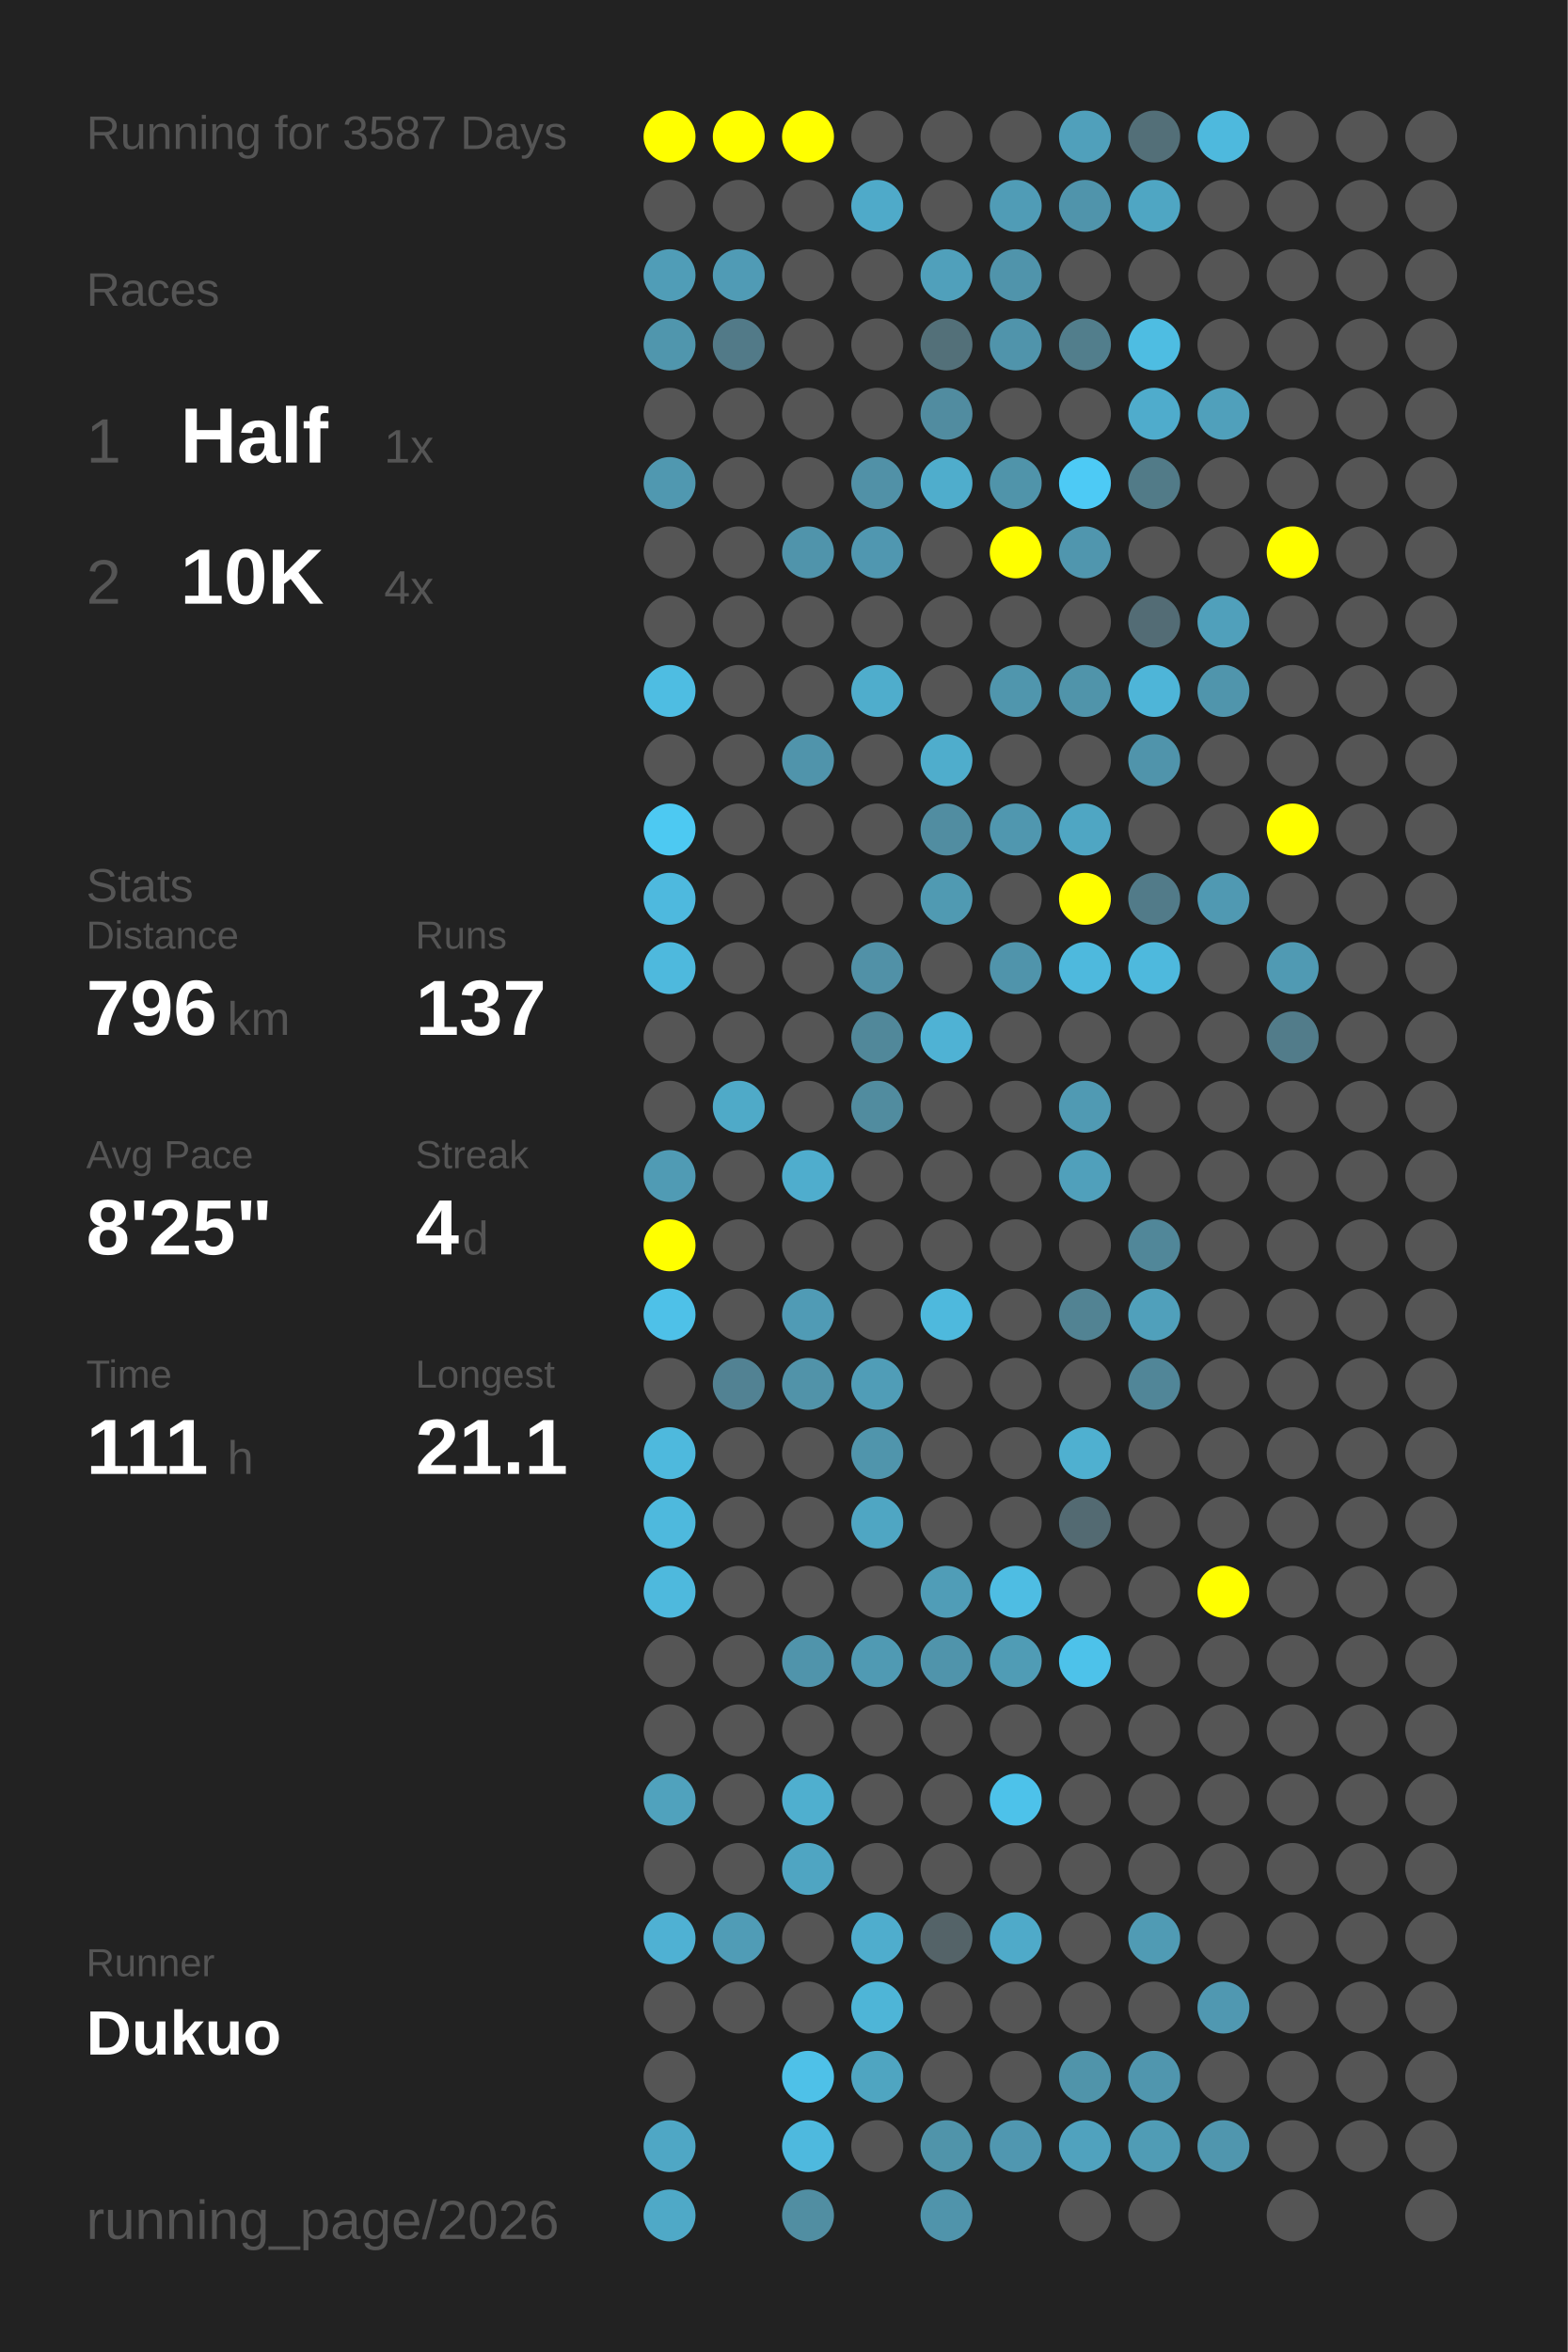
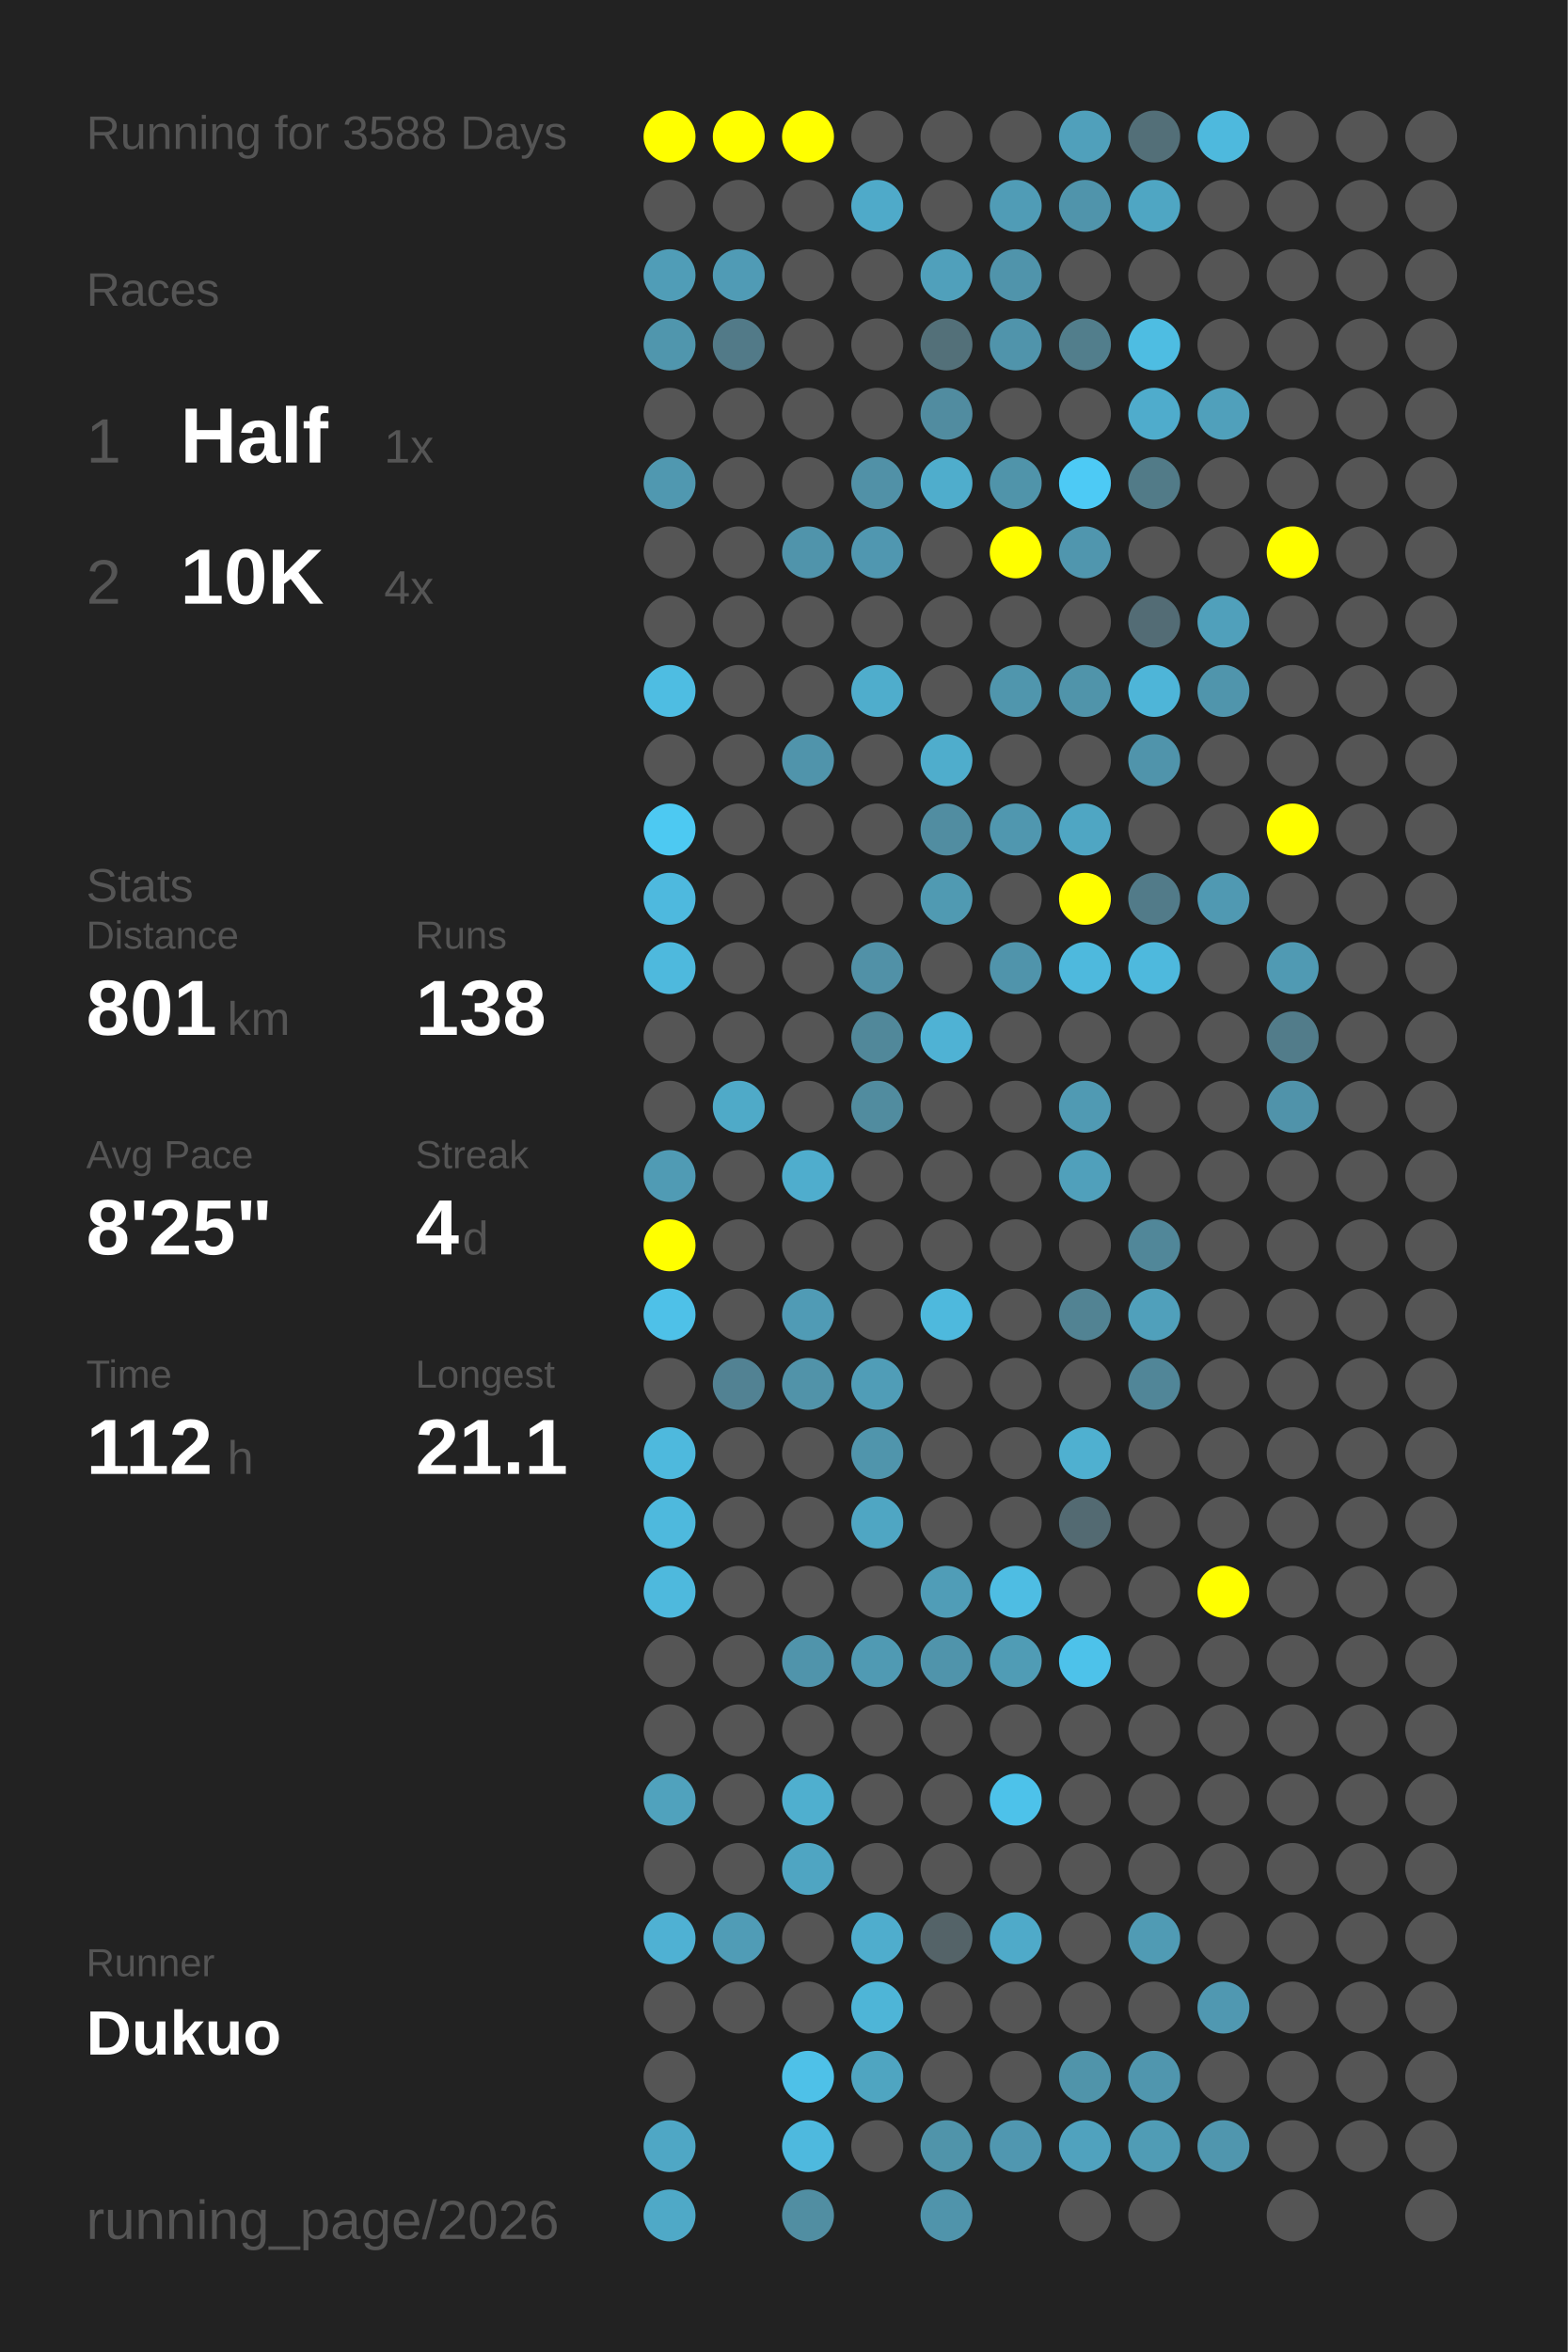
<svg xmlns="http://www.w3.org/2000/svg" baseProfile="full" height="300mm" version="1.1" viewBox="0,0,200,300" width="200mm">
  <defs />
  <rect fill="#222222" height="300" width="200" x="0" y="0" />
-   <text fill="#555555" style="font-size:6px; font-family:Arial;" x="11" y="19">Running for 3587 Days</text>
+   <text fill="#555555" style="font-size:6px; font-family:Arial;" x="11" y="19">Running for 3588 Days</text>
  <text fill="#555555" style="font-size:6px; font-family:Arial;" x="11" y="39">Races</text>
  <text fill="#555555" style="font-size:8px; font-family:Arial;" x="11" y="59">1</text>
  <text fill="#FFFFFF" style="font-size:10px; font-family:Arial; font-weight:bold;" x="23" y="59">Half</text>
  <text fill="#555555" style="font-size:6px; font-family:Arial;" x="49" y="59">1x</text>
  <text fill="#555555" style="font-size:8px; font-family:Arial;" x="11" y="77">2</text>
  <text fill="#FFFFFF" style="font-size:10px; font-family:Arial; font-weight:bold;" x="23" y="77">10K</text>
  <text fill="#555555" style="font-size:6px; font-family:Arial;" x="49" y="77">4x</text>
  <text fill="#555555" style="font-size:6px; font-family:Arial;" x="11" y="115">Stats</text>
  <text fill="#555555" style="font-size:5px; font-family:Arial;" x="11" y="121">Distance</text>
-   <text fill="#FFFFFF" style="font-size:10px; font-family:Arial; font-weight:bold;" x="11" y="132">796</text>
+   <text fill="#FFFFFF" style="font-size:10px; font-family:Arial; font-weight:bold;" x="11" y="132">801</text>
  <text fill="#555555" style="font-size:6px; font-family:Arial;" x="29" y="132">km</text>
  <text fill="#555555" style="font-size:5px; font-family:Arial;" x="53" y="121">Runs</text>
-   <text fill="#FFFFFF" style="font-size:10px; font-family:Arial; font-weight:bold;" x="53" y="132">137</text>
+   <text fill="#FFFFFF" style="font-size:10px; font-family:Arial; font-weight:bold;" x="53" y="132">138</text>
  <text fill="#555555" style="font-size:5px; font-family:Arial;" x="11" y="149">Avg Pace</text>
  <text fill="#FFFFFF" style="font-size:10px; font-family:Arial; font-weight:bold;" x="11" y="160">8'25"</text>
  <text fill="#555555" style="font-size:5px; font-family:Arial;" x="53" y="149">Streak</text>
  <text fill="#FFFFFF" style="font-size:10px; font-family:Arial; font-weight:bold;" x="53" y="160">4</text>
  <text fill="#555555" style="font-size:6px; font-family:Arial;" x="59" y="160">d</text>
  <text fill="#555555" style="font-size:5px; font-family:Arial;" x="11" y="177">Time</text>
-   <text fill="#FFFFFF" style="font-size:10px; font-family:Arial; font-weight:bold;" x="11" y="188">111</text>
+   <text fill="#FFFFFF" style="font-size:10px; font-family:Arial; font-weight:bold;" x="11" y="188">112</text>
  <text fill="#555555" style="font-size:6px; font-family:Arial;" x="29" y="188">h</text>
  <text fill="#555555" style="font-size:5px; font-family:Arial;" x="53" y="177">Longest</text>
  <text fill="#FFFFFF" style="font-size:10px; font-family:Arial; font-weight:bold;" x="53" y="188">21.1</text>
  <text fill="#555555" style="font-size:5px; font-family:Arial;" x="11" y="252.065">Runner</text>
  <text fill="#FFFFFF" style="font-size:8px; font-family:Arial; font-weight:bold;" x="11" y="262.065">Dukuo</text>
  <text fill="#555555" style="font-size:7px; font-family:Arial;" x="11" y="285.581">running_page/2026</text>
  <circle cx="85.417" cy="17.419" fill="#FFFF00" r="3.312" />
  <circle cx="85.417" cy="26.258" fill="#555555" r="3.312" />
  <circle cx="85.417" cy="35.097" fill="#509db7" r="3.312" />
  <circle cx="85.417" cy="43.935" fill="#5096ad" r="3.312" />
  <circle cx="85.417" cy="52.774" fill="#555555" r="3.312" />
  <circle cx="85.417" cy="61.613" fill="#5098b0" r="3.312" />
  <circle cx="85.417" cy="70.452" fill="#555555" r="3.312" />
  <circle cx="85.417" cy="79.29" fill="#555555" r="3.312" />
  <circle cx="85.417" cy="88.129" fill="#4ebde2" r="3.312" />
  <circle cx="85.417" cy="96.968" fill="#555555" r="3.312" />
  <circle cx="85.417" cy="105.806" fill="#4dc9f2" r="3.312" />
  <circle cx="85.417" cy="114.645" fill="#4eb9de" r="3.312" />
  <circle cx="85.417" cy="123.484" fill="#4eb9dd" r="3.312" />
  <circle cx="85.417" cy="132.323" fill="#555555" r="3.312" />
  <circle cx="85.417" cy="141.161" fill="#555555" r="3.312" />
  <circle cx="85.417" cy="150" fill="#509bb4" r="3.312" />
  <circle cx="85.417" cy="158.839" fill="#FFFF00" r="3.312" />
  <circle cx="85.417" cy="167.677" fill="#4ec1e8" r="3.312" />
  <circle cx="85.417" cy="176.516" fill="#555555" r="3.312" />
  <circle cx="85.417" cy="185.355" fill="#4eb9dd" r="3.312" />
  <circle cx="85.417" cy="194.194" fill="#4eb9dd" r="3.312" />
  <circle cx="85.417" cy="203.032" fill="#4eb9dd" r="3.312" />
  <circle cx="85.417" cy="211.871" fill="#555555" r="3.312" />
  <circle cx="85.417" cy="220.71" fill="#555555" r="3.312" />
  <circle cx="85.417" cy="229.548" fill="#50a2bd" r="3.312" />
  <circle cx="85.417" cy="238.387" fill="#555555" r="3.312" />
  <circle cx="85.417" cy="247.226" fill="#4fb1d3" r="3.312" />
  <circle cx="85.417" cy="256.065" fill="#555555" r="3.312" />
  <circle cx="85.417" cy="264.903" fill="#555555" r="3.312" />
  <circle cx="85.417" cy="273.742" fill="#4fa7c5" r="3.312" />
  <circle cx="85.417" cy="282.581" fill="#4fa9c7" r="3.312" />
  <circle cx="94.25" cy="17.419" fill="#FFFF00" r="3.312" />
  <circle cx="94.25" cy="26.258" fill="#555555" r="3.312" />
  <circle cx="94.25" cy="35.097" fill="#509bb5" r="3.312" />
  <circle cx="94.25" cy="43.935" fill="#527a88" r="3.312" />
  <circle cx="94.25" cy="52.774" fill="#555555" r="3.312" />
  <circle cx="94.25" cy="61.613" fill="#555555" r="3.312" />
  <circle cx="94.25" cy="70.452" fill="#555555" r="3.312" />
  <circle cx="94.25" cy="79.29" fill="#555555" r="3.312" />
  <circle cx="94.25" cy="88.129" fill="#555555" r="3.312" />
  <circle cx="94.25" cy="96.968" fill="#555555" r="3.312" />
  <circle cx="94.25" cy="105.806" fill="#555555" r="3.312" />
  <circle cx="94.25" cy="114.645" fill="#555555" r="3.312" />
  <circle cx="94.25" cy="123.484" fill="#555555" r="3.312" />
  <circle cx="94.25" cy="132.323" fill="#555555" r="3.312" />
  <circle cx="94.25" cy="141.161" fill="#4faac8" r="3.312" />
  <circle cx="94.25" cy="150" fill="#555555" r="3.312" />
  <circle cx="94.25" cy="158.839" fill="#555555" r="3.312" />
  <circle cx="94.25" cy="167.677" fill="#555555" r="3.312" />
  <circle cx="94.25" cy="176.516" fill="#528293" r="3.312" />
  <circle cx="94.25" cy="185.355" fill="#555555" r="3.312" />
  <circle cx="94.25" cy="194.194" fill="#555555" r="3.312" />
  <circle cx="94.25" cy="203.032" fill="#555555" r="3.312" />
  <circle cx="94.25" cy="211.871" fill="#555555" r="3.312" />
  <circle cx="94.25" cy="220.71" fill="#555555" r="3.312" />
  <circle cx="94.25" cy="229.548" fill="#555555" r="3.312" />
  <circle cx="94.25" cy="238.387" fill="#555555" r="3.312" />
  <circle cx="94.25" cy="247.226" fill="#509cb6" r="3.312" />
  <circle cx="94.25" cy="256.065" fill="#555555" r="3.312" />
  <circle cx="103.083" cy="17.419" fill="#FFFF00" r="3.312" />
  <circle cx="103.083" cy="26.258" fill="#555555" r="3.312" />
  <circle cx="103.083" cy="35.097" fill="#555555" r="3.312" />
  <circle cx="103.083" cy="43.935" fill="#555555" r="3.312" />
  <circle cx="103.083" cy="52.774" fill="#555555" r="3.312" />
  <circle cx="103.083" cy="61.613" fill="#555555" r="3.312" />
  <circle cx="103.083" cy="70.452" fill="#5094ab" r="3.312" />
  <circle cx="103.083" cy="79.29" fill="#555555" r="3.312" />
  <circle cx="103.083" cy="88.129" fill="#555555" r="3.312" />
  <circle cx="103.083" cy="96.968" fill="#5094ab" r="3.312" />
  <circle cx="103.083" cy="105.806" fill="#555555" r="3.312" />
  <circle cx="103.083" cy="114.645" fill="#555555" r="3.312" />
  <circle cx="103.083" cy="123.484" fill="#555555" r="3.312" />
  <circle cx="103.083" cy="132.323" fill="#555555" r="3.312" />
  <circle cx="103.083" cy="141.161" fill="#555555" r="3.312" />
  <circle cx="103.083" cy="150" fill="#4fadcd" r="3.312" />
  <circle cx="103.083" cy="158.839" fill="#555555" r="3.312" />
  <circle cx="103.083" cy="167.677" fill="#509bb5" r="3.312" />
  <circle cx="103.083" cy="176.516" fill="#5193a9" r="3.312" />
  <circle cx="103.083" cy="185.355" fill="#555555" r="3.312" />
  <circle cx="103.083" cy="194.194" fill="#555555" r="3.312" />
  <circle cx="103.083" cy="203.032" fill="#555555" r="3.312" />
  <circle cx="103.083" cy="211.871" fill="#5094ab" r="3.312" />
  <circle cx="103.083" cy="220.71" fill="#555555" r="3.312" />
  <circle cx="103.083" cy="229.548" fill="#4fafcf" r="3.312" />
  <circle cx="103.083" cy="238.387" fill="#4fa5c2" r="3.312" />
  <circle cx="103.083" cy="247.226" fill="#555555" r="3.312" />
  <circle cx="103.083" cy="256.065" fill="#555555" r="3.312" />
  <circle cx="103.083" cy="264.903" fill="#4ec1e8" r="3.312" />
  <circle cx="103.083" cy="273.742" fill="#4eb9de" r="3.312" />
  <circle cx="103.083" cy="282.581" fill="#518ea2" r="3.312" />
  <circle cx="111.917" cy="17.419" fill="#555555" r="3.312" />
  <circle cx="111.917" cy="26.258" fill="#4faac9" r="3.312" />
  <circle cx="111.917" cy="35.097" fill="#555555" r="3.312" />
  <circle cx="111.917" cy="43.935" fill="#555555" r="3.312" />
  <circle cx="111.917" cy="52.774" fill="#555555" r="3.312" />
  <circle cx="111.917" cy="61.613" fill="#5191a7" r="3.312" />
  <circle cx="111.917" cy="70.452" fill="#5097b0" r="3.312" />
  <circle cx="111.917" cy="79.29" fill="#555555" r="3.312" />
  <circle cx="111.917" cy="88.129" fill="#4fadcc" r="3.312" />
  <circle cx="111.917" cy="96.968" fill="#555555" r="3.312" />
  <circle cx="111.917" cy="105.806" fill="#555555" r="3.312" />
  <circle cx="111.917" cy="114.645" fill="#555555" r="3.312" />
  <circle cx="111.917" cy="123.484" fill="#5191a7" r="3.312" />
  <circle cx="111.917" cy="132.323" fill="#51889a" r="3.312" />
  <circle cx="111.917" cy="141.161" fill="#518c9f" r="3.312" />
  <circle cx="111.917" cy="150" fill="#555555" r="3.312" />
  <circle cx="111.917" cy="158.839" fill="#555555" r="3.312" />
  <circle cx="111.917" cy="167.677" fill="#555555" r="3.312" />
  <circle cx="111.917" cy="176.516" fill="#509db7" r="3.312" />
  <circle cx="111.917" cy="185.355" fill="#5095ac" r="3.312" />
  <circle cx="111.917" cy="194.194" fill="#4fa6c3" r="3.312" />
  <circle cx="111.917" cy="203.032" fill="#555555" r="3.312" />
  <circle cx="111.917" cy="211.871" fill="#509ab3" r="3.312" />
  <circle cx="111.917" cy="220.71" fill="#555555" r="3.312" />
  <circle cx="111.917" cy="229.548" fill="#555555" r="3.312" />
  <circle cx="111.917" cy="238.387" fill="#555555" r="3.312" />
  <circle cx="111.917" cy="247.226" fill="#4fadcd" r="3.312" />
  <circle cx="111.917" cy="256.065" fill="#4eb5d7" r="3.312" />
  <circle cx="111.917" cy="264.903" fill="#4fa5c1" r="3.312" />
  <circle cx="111.917" cy="273.742" fill="#555555" r="3.312" />
  <circle cx="120.75" cy="17.419" fill="#555555" r="3.312" />
  <circle cx="120.75" cy="26.258" fill="#555555" r="3.312" />
  <circle cx="120.75" cy="35.097" fill="#50a0bb" r="3.312" />
  <circle cx="120.75" cy="43.935" fill="#537079" r="3.312" />
  <circle cx="120.75" cy="52.774" fill="#518ca0" r="3.312" />
  <circle cx="120.75" cy="61.613" fill="#4fadcc" r="3.312" />
  <circle cx="120.75" cy="70.452" fill="#555555" r="3.312" />
  <circle cx="120.75" cy="79.29" fill="#555555" r="3.312" />
  <circle cx="120.75" cy="88.129" fill="#555555" r="3.312" />
  <circle cx="120.75" cy="96.968" fill="#4fadcc" r="3.312" />
  <circle cx="120.75" cy="105.806" fill="#518da1" r="3.312" />
  <circle cx="120.75" cy="114.645" fill="#509ab2" r="3.312" />
  <circle cx="120.75" cy="123.484" fill="#555555" r="3.312" />
  <circle cx="120.75" cy="132.323" fill="#4fb2d4" r="3.312" />
  <circle cx="120.75" cy="141.161" fill="#555555" r="3.312" />
  <circle cx="120.75" cy="150" fill="#555555" r="3.312" />
  <circle cx="120.75" cy="158.839" fill="#555555" r="3.312" />
  <circle cx="120.75" cy="167.677" fill="#4eb9dd" r="3.312" />
  <circle cx="120.75" cy="176.516" fill="#555555" r="3.312" />
  <circle cx="120.75" cy="185.355" fill="#555555" r="3.312" />
  <circle cx="120.75" cy="194.194" fill="#555555" r="3.312" />
  <circle cx="120.75" cy="203.032" fill="#509db7" r="3.312" />
  <circle cx="120.75" cy="211.871" fill="#5094ab" r="3.312" />
  <circle cx="120.75" cy="220.71" fill="#555555" r="3.312" />
  <circle cx="120.75" cy="229.548" fill="#555555" r="3.312" />
  <circle cx="120.75" cy="238.387" fill="#555555" r="3.312" />
  <circle cx="120.75" cy="247.226" fill="#546368" r="3.312" />
  <circle cx="120.75" cy="256.065" fill="#555555" r="3.312" />
  <circle cx="120.75" cy="264.903" fill="#555555" r="3.312" />
  <circle cx="120.75" cy="273.742" fill="#5094aa" r="3.312" />
  <circle cx="120.75" cy="282.581" fill="#5094ab" r="3.312" />
  <circle cx="129.583" cy="17.419" fill="#555555" r="3.312" />
  <circle cx="129.583" cy="26.258" fill="#509cb6" r="3.312" />
  <circle cx="129.583" cy="35.097" fill="#5094ab" r="3.312" />
  <circle cx="129.583" cy="43.935" fill="#5094ab" r="3.312" />
  <circle cx="129.583" cy="52.774" fill="#555555" r="3.312" />
  <circle cx="129.583" cy="61.613" fill="#5094aa" r="3.312" />
  <circle cx="129.583" cy="70.452" fill="#FFFF00" r="3.312" />
  <circle cx="129.583" cy="79.29" fill="#555555" r="3.312" />
  <circle cx="129.583" cy="88.129" fill="#5096ad" r="3.312" />
  <circle cx="129.583" cy="96.968" fill="#555555" r="3.312" />
  <circle cx="129.583" cy="105.806" fill="#5097af" r="3.312" />
  <circle cx="129.583" cy="114.645" fill="#555555" r="3.312" />
  <circle cx="129.583" cy="123.484" fill="#5094ab" r="3.312" />
  <circle cx="129.583" cy="132.323" fill="#555555" r="3.312" />
  <circle cx="129.583" cy="141.161" fill="#555555" r="3.312" />
  <circle cx="129.583" cy="150" fill="#555555" r="3.312" />
  <circle cx="129.583" cy="158.839" fill="#555555" r="3.312" />
  <circle cx="129.583" cy="167.677" fill="#555555" r="3.312" />
  <circle cx="129.583" cy="176.516" fill="#555555" r="3.312" />
  <circle cx="129.583" cy="185.355" fill="#555555" r="3.312" />
  <circle cx="129.583" cy="194.194" fill="#555555" r="3.312" />
  <circle cx="129.583" cy="203.032" fill="#4ebde3" r="3.312" />
  <circle cx="129.583" cy="211.871" fill="#509cb5" r="3.312" />
  <circle cx="129.583" cy="220.71" fill="#555555" r="3.312" />
  <circle cx="129.583" cy="229.548" fill="#4dc2ea" r="3.312" />
  <circle cx="129.583" cy="238.387" fill="#555555" r="3.312" />
  <circle cx="129.583" cy="247.226" fill="#4faac9" r="3.312" />
  <circle cx="129.583" cy="256.065" fill="#555555" r="3.312" />
  <circle cx="129.583" cy="264.903" fill="#555555" r="3.312" />
  <circle cx="129.583" cy="273.742" fill="#5097b0" r="3.312" />
  <circle cx="138.417" cy="17.419" fill="#50a0bb" r="3.312" />
  <circle cx="138.417" cy="26.258" fill="#5094ab" r="3.312" />
  <circle cx="138.417" cy="35.097" fill="#555555" r="3.312" />
  <circle cx="138.417" cy="43.935" fill="#527e8c" r="3.312" />
  <circle cx="138.417" cy="52.774" fill="#555555" r="3.312" />
  <circle cx="138.417" cy="61.613" fill="#4dcaf5" r="3.312" />
  <circle cx="138.417" cy="70.452" fill="#5096ae" r="3.312" />
  <circle cx="138.417" cy="79.29" fill="#555555" r="3.312" />
  <circle cx="138.417" cy="88.129" fill="#5094aa" r="3.312" />
  <circle cx="138.417" cy="96.968" fill="#555555" r="3.312" />
  <circle cx="138.417" cy="105.806" fill="#4fa6c3" r="3.312" />
  <circle cx="138.417" cy="114.645" fill="#FFFF00" r="3.312" />
  <circle cx="138.417" cy="123.484" fill="#4eb9dd" r="3.312" />
  <circle cx="138.417" cy="132.323" fill="#555555" r="3.312" />
  <circle cx="138.417" cy="141.161" fill="#509ab3" r="3.312" />
  <circle cx="138.417" cy="150" fill="#50a0bb" r="3.312" />
  <circle cx="138.417" cy="158.839" fill="#555555" r="3.312" />
  <circle cx="138.417" cy="167.677" fill="#528393" r="3.312" />
  <circle cx="138.417" cy="176.516" fill="#555555" r="3.312" />
  <circle cx="138.417" cy="185.355" fill="#4fb0d0" r="3.312" />
  <circle cx="138.417" cy="194.194" fill="#536a72" r="3.312" />
  <circle cx="138.417" cy="203.032" fill="#555555" r="3.312" />
  <circle cx="138.417" cy="211.871" fill="#4dc2ea" r="3.312" />
  <circle cx="138.417" cy="220.71" fill="#555555" r="3.312" />
  <circle cx="138.417" cy="229.548" fill="#555555" r="3.312" />
  <circle cx="138.417" cy="238.387" fill="#555555" r="3.312" />
  <circle cx="138.417" cy="247.226" fill="#555555" r="3.312" />
  <circle cx="138.417" cy="256.065" fill="#555555" r="3.312" />
  <circle cx="138.417" cy="264.903" fill="#5094aa" r="3.312" />
  <circle cx="138.417" cy="273.742" fill="#50a2be" r="3.312" />
  <circle cx="138.417" cy="282.581" fill="#555555" r="3.312" />
  <circle cx="147.25" cy="17.419" fill="#536f78" r="3.312" />
  <circle cx="147.25" cy="26.258" fill="#4fa6c3" r="3.312" />
  <circle cx="147.25" cy="35.097" fill="#555555" r="3.312" />
  <circle cx="147.25" cy="43.935" fill="#4ebde2" r="3.312" />
  <circle cx="147.25" cy="52.774" fill="#4faccc" r="3.312" />
  <circle cx="147.25" cy="61.613" fill="#527b88" r="3.312" />
  <circle cx="147.25" cy="70.452" fill="#555555" r="3.312" />
  <circle cx="147.25" cy="79.29" fill="#536c75" r="3.312" />
  <circle cx="147.25" cy="88.129" fill="#4eb5d8" r="3.312" />
  <circle cx="147.25" cy="96.968" fill="#5094ab" r="3.312" />
  <circle cx="147.25" cy="105.806" fill="#555555" r="3.312" />
  <circle cx="147.25" cy="114.645" fill="#527b89" r="3.312" />
  <circle cx="147.25" cy="123.484" fill="#4eb9dd" r="3.312" />
  <circle cx="147.25" cy="132.323" fill="#555555" r="3.312" />
  <circle cx="147.25" cy="141.161" fill="#555555" r="3.312" />
  <circle cx="147.25" cy="150" fill="#555555" r="3.312" />
  <circle cx="147.25" cy="158.839" fill="#518799" r="3.312" />
  <circle cx="147.25" cy="167.677" fill="#50a0bb" r="3.312" />
  <circle cx="147.25" cy="176.516" fill="#518698" r="3.312" />
  <circle cx="147.25" cy="185.355" fill="#555555" r="3.312" />
  <circle cx="147.25" cy="194.194" fill="#555555" r="3.312" />
  <circle cx="147.25" cy="203.032" fill="#555555" r="3.312" />
  <circle cx="147.25" cy="211.871" fill="#555555" r="3.312" />
  <circle cx="147.25" cy="220.71" fill="#555555" r="3.312" />
  <circle cx="147.25" cy="229.548" fill="#555555" r="3.312" />
  <circle cx="147.25" cy="238.387" fill="#555555" r="3.312" />
  <circle cx="147.25" cy="247.226" fill="#509bb4" r="3.312" />
  <circle cx="147.25" cy="256.065" fill="#555555" r="3.312" />
  <circle cx="147.25" cy="264.903" fill="#5096ae" r="3.312" />
  <circle cx="147.25" cy="273.742" fill="#509cb5" r="3.312" />
  <circle cx="147.25" cy="282.581" fill="#555555" r="3.312" />
  <circle cx="156.083" cy="17.419" fill="#4eb9dd" r="3.312" />
  <circle cx="156.083" cy="26.258" fill="#555555" r="3.312" />
  <circle cx="156.083" cy="35.097" fill="#555555" r="3.312" />
  <circle cx="156.083" cy="43.935" fill="#555555" r="3.312" />
  <circle cx="156.083" cy="52.774" fill="#50a0bb" r="3.312" />
  <circle cx="156.083" cy="61.613" fill="#555555" r="3.312" />
  <circle cx="156.083" cy="70.452" fill="#555555" r="3.312" />
  <circle cx="156.083" cy="79.29" fill="#50a0bb" r="3.312" />
  <circle cx="156.083" cy="88.129" fill="#5095ac" r="3.312" />
  <circle cx="156.083" cy="96.968" fill="#555555" r="3.312" />
  <circle cx="156.083" cy="105.806" fill="#555555" r="3.312" />
  <circle cx="156.083" cy="114.645" fill="#5099b2" r="3.312" />
  <circle cx="156.083" cy="123.484" fill="#555555" r="3.312" />
  <circle cx="156.083" cy="132.323" fill="#555555" r="3.312" />
  <circle cx="156.083" cy="141.161" fill="#555555" r="3.312" />
  <circle cx="156.083" cy="150" fill="#555555" r="3.312" />
  <circle cx="156.083" cy="158.839" fill="#555555" r="3.312" />
  <circle cx="156.083" cy="167.677" fill="#555555" r="3.312" />
  <circle cx="156.083" cy="176.516" fill="#555555" r="3.312" />
  <circle cx="156.083" cy="185.355" fill="#555555" r="3.312" />
  <circle cx="156.083" cy="194.194" fill="#555555" r="3.312" />
  <circle cx="156.083" cy="203.032" fill="#FFFF00" r="3.312" />
  <circle cx="156.083" cy="211.871" fill="#555555" r="3.312" />
  <circle cx="156.083" cy="220.71" fill="#555555" r="3.312" />
  <circle cx="156.083" cy="229.548" fill="#555555" r="3.312" />
  <circle cx="156.083" cy="238.387" fill="#555555" r="3.312" />
  <circle cx="156.083" cy="247.226" fill="#555555" r="3.312" />
  <circle cx="156.083" cy="256.065" fill="#5098b1" r="3.312" />
  <circle cx="156.083" cy="264.903" fill="#555555" r="3.312" />
  <circle cx="156.083" cy="273.742" fill="#5096ae" r="3.312" />
  <circle cx="164.917" cy="17.419" fill="#555555" r="3.312" />
  <circle cx="164.917" cy="26.258" fill="#555555" r="3.312" />
  <circle cx="164.917" cy="35.097" fill="#555555" r="3.312" />
  <circle cx="164.917" cy="43.935" fill="#555555" r="3.312" />
  <circle cx="164.917" cy="52.774" fill="#555555" r="3.312" />
  <circle cx="164.917" cy="61.613" fill="#555555" r="3.312" />
  <circle cx="164.917" cy="70.452" fill="#FFFF00" r="3.312" />
  <circle cx="164.917" cy="79.29" fill="#555555" r="3.312" />
  <circle cx="164.917" cy="88.129" fill="#555555" r="3.312" />
  <circle cx="164.917" cy="96.968" fill="#555555" r="3.312" />
  <circle cx="164.917" cy="105.806" fill="#FFFF00" r="3.312" />
  <circle cx="164.917" cy="114.645" fill="#555555" r="3.312" />
  <circle cx="164.917" cy="123.484" fill="#509ab3" r="3.312" />
  <circle cx="164.917" cy="132.323" fill="#527c8a" r="3.312" />
-   <circle cx="164.917" cy="141.161" fill="#555555" r="3.312" />
+   <circle cx="164.917" cy="141.161" fill="#5093aa" r="3.312" />
  <circle cx="164.917" cy="150" fill="#555555" r="3.312" />
  <circle cx="164.917" cy="158.839" fill="#555555" r="3.312" />
  <circle cx="164.917" cy="167.677" fill="#555555" r="3.312" />
  <circle cx="164.917" cy="176.516" fill="#555555" r="3.312" />
  <circle cx="164.917" cy="185.355" fill="#555555" r="3.312" />
  <circle cx="164.917" cy="194.194" fill="#555555" r="3.312" />
  <circle cx="164.917" cy="203.032" fill="#555555" r="3.312" />
  <circle cx="164.917" cy="211.871" fill="#555555" r="3.312" />
  <circle cx="164.917" cy="220.71" fill="#555555" r="3.312" />
  <circle cx="164.917" cy="229.548" fill="#555555" r="3.312" />
  <circle cx="164.917" cy="238.387" fill="#555555" r="3.312" />
  <circle cx="164.917" cy="247.226" fill="#555555" r="3.312" />
  <circle cx="164.917" cy="256.065" fill="#555555" r="3.312" />
  <circle cx="164.917" cy="264.903" fill="#555555" r="3.312" />
  <circle cx="164.917" cy="273.742" fill="#555555" r="3.312" />
  <circle cx="164.917" cy="282.581" fill="#555555" r="3.312" />
  <circle cx="173.75" cy="17.419" fill="#555555" r="3.312" />
  <circle cx="173.75" cy="26.258" fill="#555555" r="3.312" />
  <circle cx="173.75" cy="35.097" fill="#555555" r="3.312" />
  <circle cx="173.75" cy="43.935" fill="#555555" r="3.312" />
  <circle cx="173.75" cy="52.774" fill="#555555" r="3.312" />
  <circle cx="173.75" cy="61.613" fill="#555555" r="3.312" />
  <circle cx="173.75" cy="70.452" fill="#555555" r="3.312" />
  <circle cx="173.75" cy="79.29" fill="#555555" r="3.312" />
  <circle cx="173.75" cy="88.129" fill="#555555" r="3.312" />
  <circle cx="173.75" cy="96.968" fill="#555555" r="3.312" />
  <circle cx="173.75" cy="105.806" fill="#555555" r="3.312" />
  <circle cx="173.75" cy="114.645" fill="#555555" r="3.312" />
  <circle cx="173.75" cy="123.484" fill="#555555" r="3.312" />
  <circle cx="173.75" cy="132.323" fill="#555555" r="3.312" />
  <circle cx="173.75" cy="141.161" fill="#555555" r="3.312" />
  <circle cx="173.75" cy="150" fill="#555555" r="3.312" />
  <circle cx="173.75" cy="158.839" fill="#555555" r="3.312" />
  <circle cx="173.75" cy="167.677" fill="#555555" r="3.312" />
  <circle cx="173.75" cy="176.516" fill="#555555" r="3.312" />
  <circle cx="173.75" cy="185.355" fill="#555555" r="3.312" />
  <circle cx="173.75" cy="194.194" fill="#555555" r="3.312" />
  <circle cx="173.75" cy="203.032" fill="#555555" r="3.312" />
  <circle cx="173.75" cy="211.871" fill="#555555" r="3.312" />
  <circle cx="173.75" cy="220.71" fill="#555555" r="3.312" />
  <circle cx="173.75" cy="229.548" fill="#555555" r="3.312" />
  <circle cx="173.75" cy="238.387" fill="#555555" r="3.312" />
  <circle cx="173.75" cy="247.226" fill="#555555" r="3.312" />
  <circle cx="173.75" cy="256.065" fill="#555555" r="3.312" />
  <circle cx="173.75" cy="264.903" fill="#555555" r="3.312" />
  <circle cx="173.75" cy="273.742" fill="#555555" r="3.312" />
  <circle cx="182.583" cy="17.419" fill="#555555" r="3.312" />
  <circle cx="182.583" cy="26.258" fill="#555555" r="3.312" />
  <circle cx="182.583" cy="35.097" fill="#555555" r="3.312" />
  <circle cx="182.583" cy="43.935" fill="#555555" r="3.312" />
  <circle cx="182.583" cy="52.774" fill="#555555" r="3.312" />
  <circle cx="182.583" cy="61.613" fill="#555555" r="3.312" />
  <circle cx="182.583" cy="70.452" fill="#555555" r="3.312" />
  <circle cx="182.583" cy="79.29" fill="#555555" r="3.312" />
  <circle cx="182.583" cy="88.129" fill="#555555" r="3.312" />
  <circle cx="182.583" cy="96.968" fill="#555555" r="3.312" />
  <circle cx="182.583" cy="105.806" fill="#555555" r="3.312" />
  <circle cx="182.583" cy="114.645" fill="#555555" r="3.312" />
  <circle cx="182.583" cy="123.484" fill="#555555" r="3.312" />
  <circle cx="182.583" cy="132.323" fill="#555555" r="3.312" />
  <circle cx="182.583" cy="141.161" fill="#555555" r="3.312" />
  <circle cx="182.583" cy="150" fill="#555555" r="3.312" />
  <circle cx="182.583" cy="158.839" fill="#555555" r="3.312" />
  <circle cx="182.583" cy="167.677" fill="#555555" r="3.312" />
  <circle cx="182.583" cy="176.516" fill="#555555" r="3.312" />
  <circle cx="182.583" cy="185.355" fill="#555555" r="3.312" />
  <circle cx="182.583" cy="194.194" fill="#555555" r="3.312" />
  <circle cx="182.583" cy="203.032" fill="#555555" r="3.312" />
  <circle cx="182.583" cy="211.871" fill="#555555" r="3.312" />
  <circle cx="182.583" cy="220.71" fill="#555555" r="3.312" />
  <circle cx="182.583" cy="229.548" fill="#555555" r="3.312" />
  <circle cx="182.583" cy="238.387" fill="#555555" r="3.312" />
  <circle cx="182.583" cy="247.226" fill="#555555" r="3.312" />
  <circle cx="182.583" cy="256.065" fill="#555555" r="3.312" />
  <circle cx="182.583" cy="264.903" fill="#555555" r="3.312" />
  <circle cx="182.583" cy="273.742" fill="#555555" r="3.312" />
  <circle cx="182.583" cy="282.581" fill="#555555" r="3.312" />
</svg>
